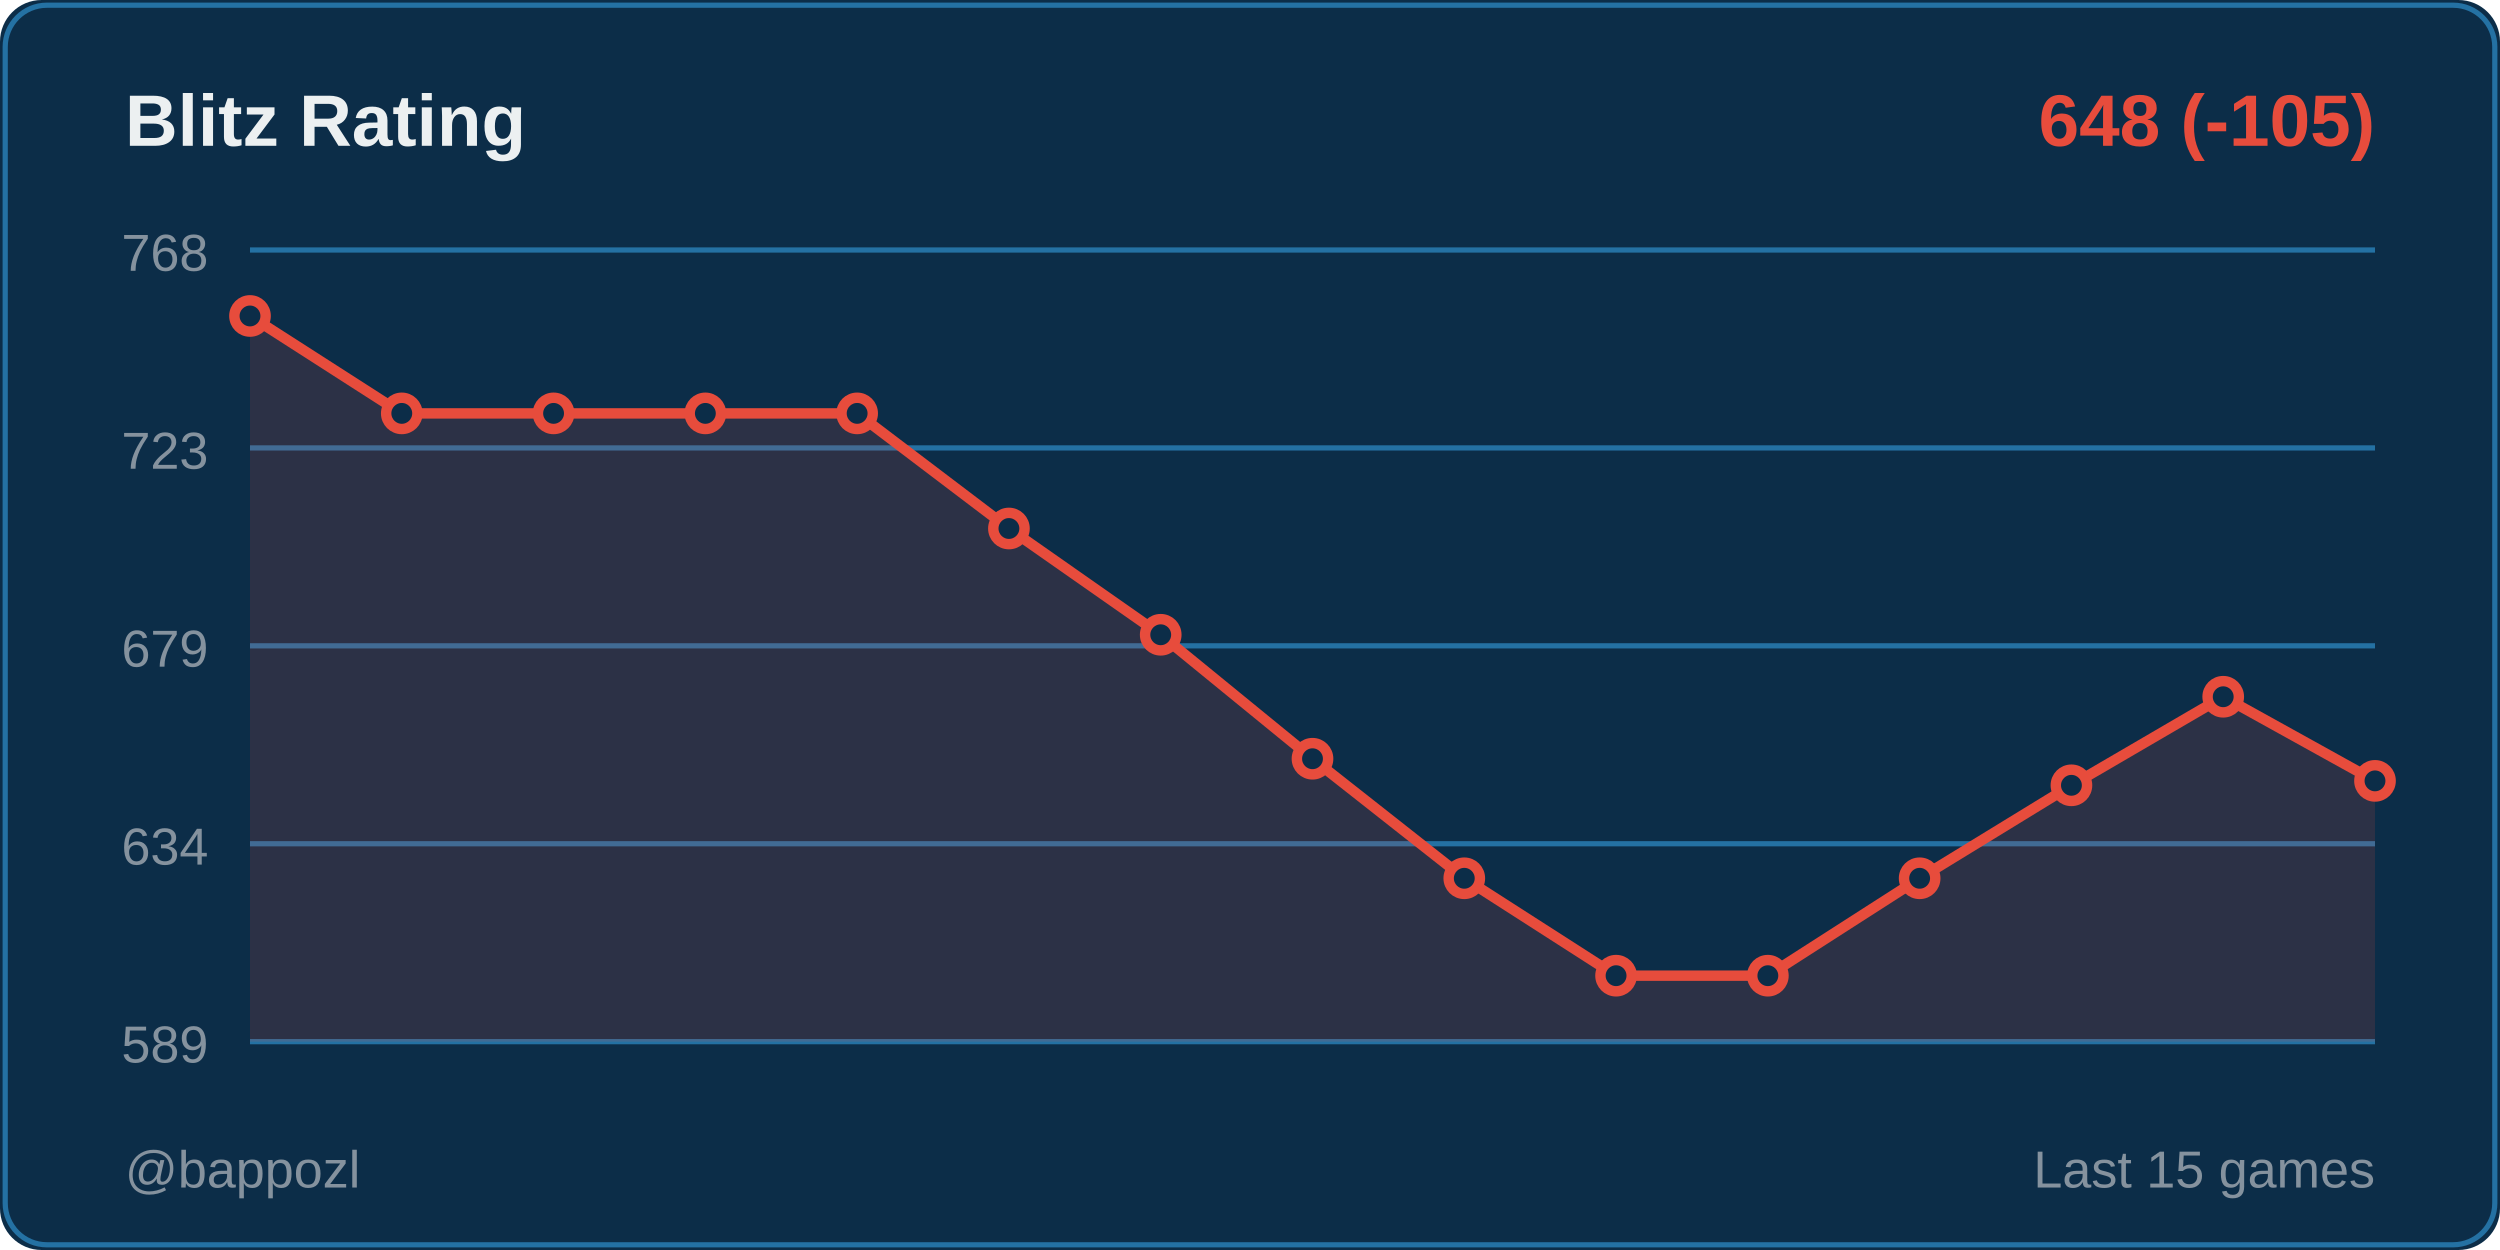
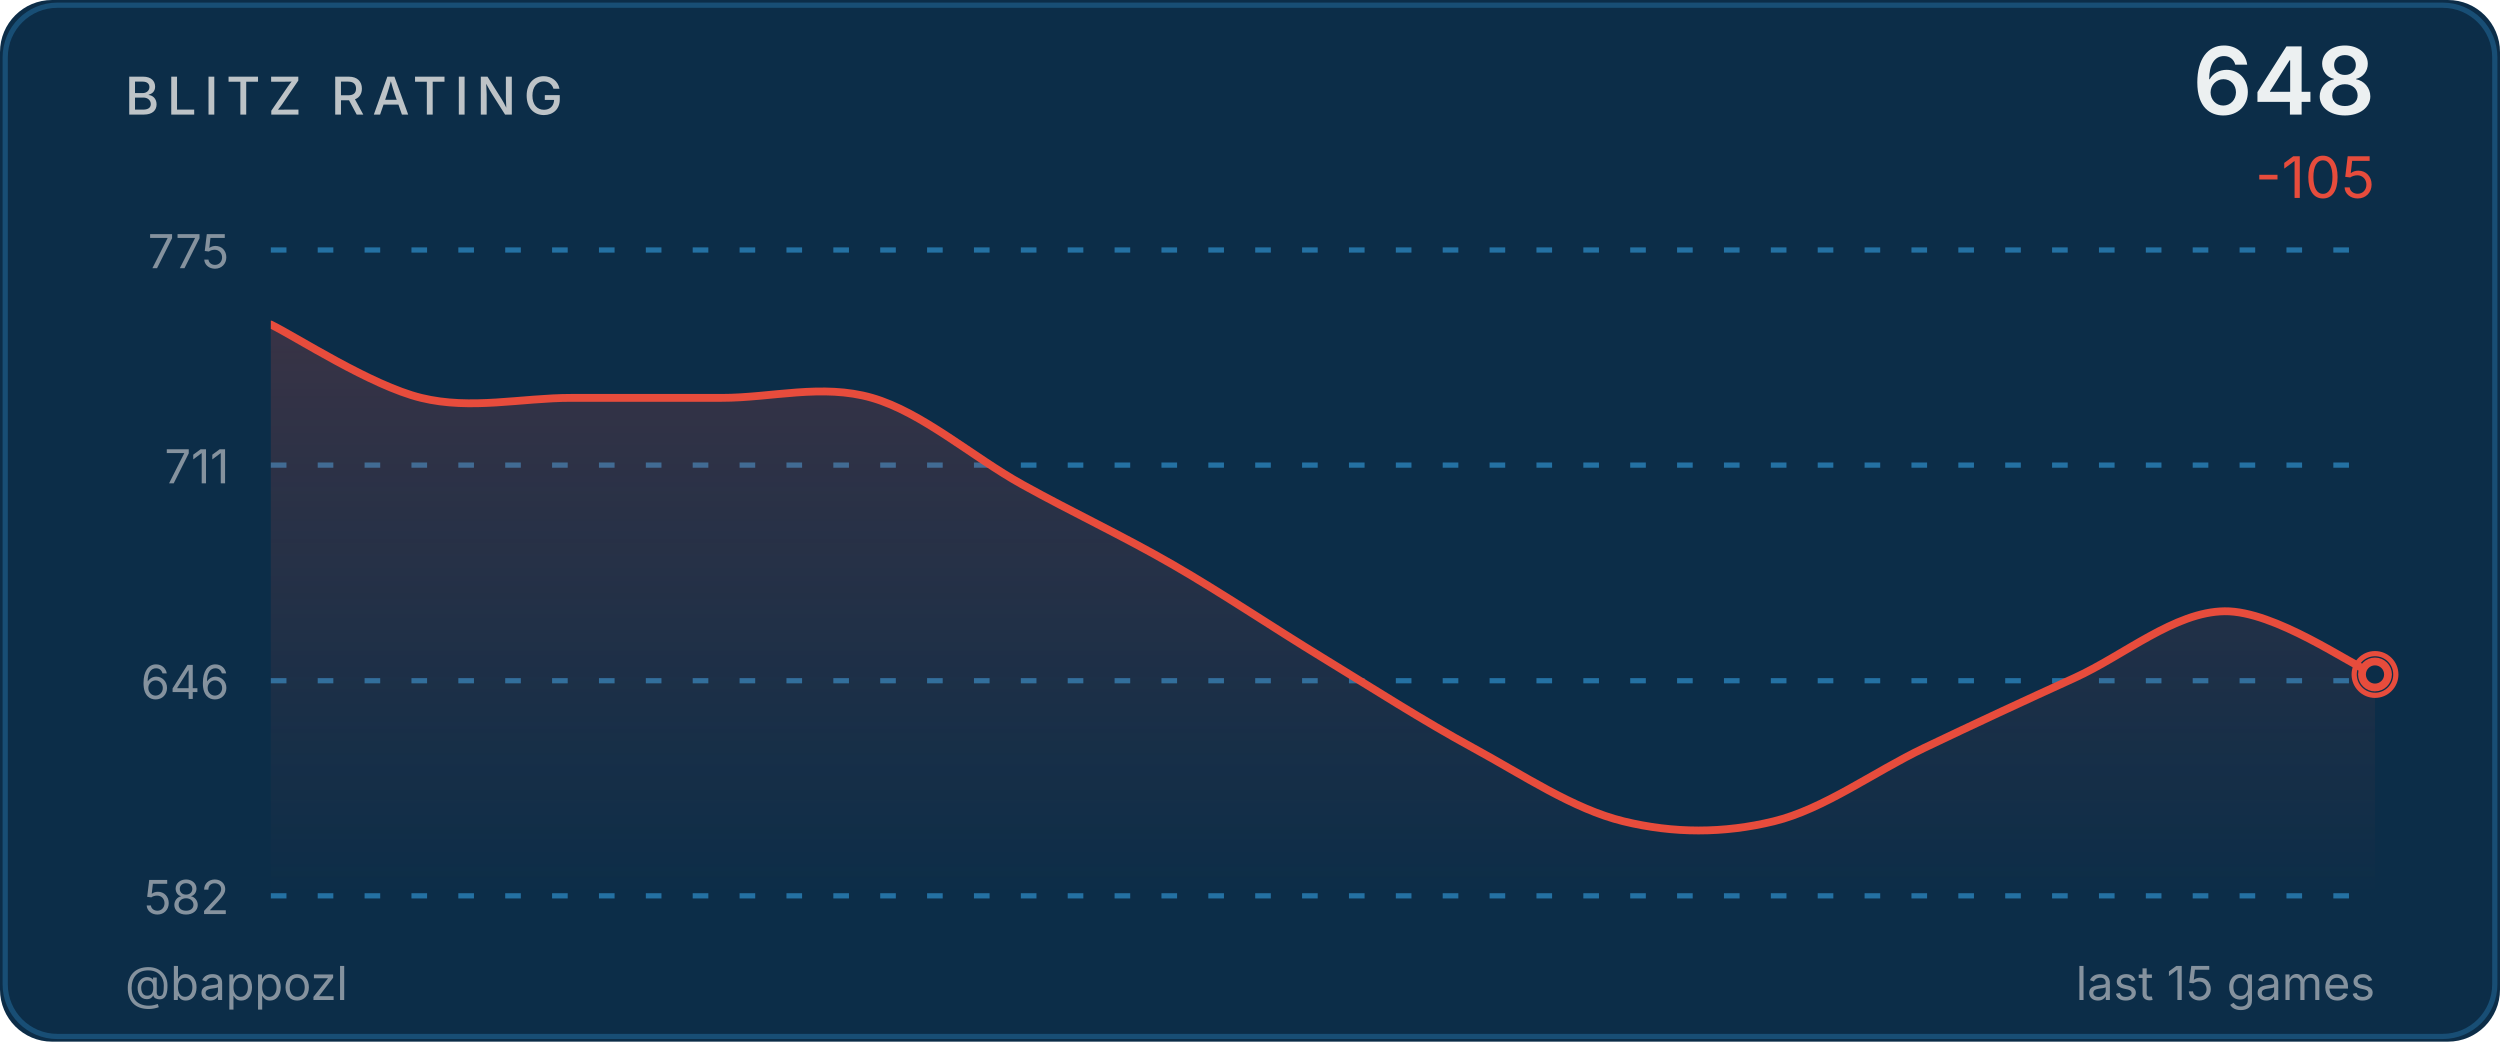
- <svg xmlns="http://www.w3.org/2000/svg" width="480" height="240">
-   <rect width="480" height="240" fill="#0c2d48" rx="8" />
-   <rect x="1" y="1" width="478" height="238" fill="none" stroke="#2471a3" rx="8" />
-   <text x="24" y="28" fill="#ecf0f1" font-size="14" font-weight="600" font-family="Segoe UI, Arial, sans-serif">
-     Blitz Rating
-   </text>
-   <text x="456" y="28" fill="#e74c3c" font-size="14" font-weight="600" font-family="Segoe UI, Arial, sans-serif" text-anchor="end">
-     648 (-105)
-   </text>
-   <line x1="48" y1="48" x2="456" y2="48" stroke="#2471a3" stroke-width="1" />
-   <text x="40" y="52" fill="#85929e" font-size="10" font-family="Segoe UI, Arial, sans-serif" text-anchor="end">768</text>
-   <line x1="48" y1="86" x2="456" y2="86" stroke="#2471a3" stroke-width="1" />
-   <text x="40" y="90" fill="#85929e" font-size="10" font-family="Segoe UI, Arial, sans-serif" text-anchor="end">723</text>
-   <line x1="48" y1="124" x2="456" y2="124" stroke="#2471a3" stroke-width="1" />
-   <text x="40" y="128" fill="#85929e" font-size="10" font-family="Segoe UI, Arial, sans-serif" text-anchor="end">679</text>
-   <line x1="48" y1="162" x2="456" y2="162" stroke="#2471a3" stroke-width="1" />
-   <text x="40" y="166" fill="#85929e" font-size="10" font-family="Segoe UI, Arial, sans-serif" text-anchor="end">634</text>
-   <line x1="48" y1="200" x2="456" y2="200" stroke="#2471a3" stroke-width="1" />
-   <text x="40" y="204" fill="#85929e" font-size="10" font-family="Segoe UI, Arial, sans-serif" text-anchor="end">589</text>
-   <polygon points="48,200 48,60.667 77.143,79.369 106.286,79.369 135.429,79.369 164.571,79.369 193.714,101.472 222.857,121.875 252,145.678 281.143,168.631 310.286,187.333 339.429,187.333 368.571,168.631 397.714,150.779 426.857,133.776 456,149.928 456,200" fill="#e74c3c" opacity="0.15" />
-   <polyline points="48,60.667 77.143,79.369 106.286,79.369 135.429,79.369 164.571,79.369 193.714,101.472 222.857,121.875 252,145.678 281.143,168.631 310.286,187.333 339.429,187.333 368.571,168.631 397.714,150.779 426.857,133.776 456,149.928" fill="none" stroke="#e74c3c" stroke-width="2" stroke-linecap="round" stroke-linejoin="round" />
-   <circle cx="48" cy="60.667" r="3" fill="#0c2d48" stroke="#e74c3c" stroke-width="2" />
-   <circle cx="77.143" cy="79.369" r="3" fill="#0c2d48" stroke="#e74c3c" stroke-width="2" />
-   <circle cx="106.286" cy="79.369" r="3" fill="#0c2d48" stroke="#e74c3c" stroke-width="2" />
-   <circle cx="135.429" cy="79.369" r="3" fill="#0c2d48" stroke="#e74c3c" stroke-width="2" />
-   <circle cx="164.571" cy="79.369" r="3" fill="#0c2d48" stroke="#e74c3c" stroke-width="2" />
-   <circle cx="193.714" cy="101.472" r="3" fill="#0c2d48" stroke="#e74c3c" stroke-width="2" />
-   <circle cx="222.857" cy="121.875" r="3" fill="#0c2d48" stroke="#e74c3c" stroke-width="2" />
-   <circle cx="252" cy="145.678" r="3" fill="#0c2d48" stroke="#e74c3c" stroke-width="2" />
-   <circle cx="281.143" cy="168.631" r="3" fill="#0c2d48" stroke="#e74c3c" stroke-width="2" />
-   <circle cx="310.286" cy="187.333" r="3" fill="#0c2d48" stroke="#e74c3c" stroke-width="2" />
-   <circle cx="339.429" cy="187.333" r="3" fill="#0c2d48" stroke="#e74c3c" stroke-width="2" />
-   <circle cx="368.571" cy="168.631" r="3" fill="#0c2d48" stroke="#e74c3c" stroke-width="2" />
-   <circle cx="397.714" cy="150.779" r="3" fill="#0c2d48" stroke="#e74c3c" stroke-width="2" />
-   <circle cx="426.857" cy="133.776" r="3" fill="#0c2d48" stroke="#e74c3c" stroke-width="2" />
-   <circle cx="456" cy="149.928" r="3" fill="#0c2d48" stroke="#e74c3c" stroke-width="2" />
-   <text x="24" y="228" fill="#85929e" font-size="10" font-family="Segoe UI, Arial, sans-serif">
-     @bappozl
-   </text>
-   <text x="456" y="228" fill="#85929e" font-size="10" font-family="Segoe UI, Arial, sans-serif" text-anchor="end">
-     Last 15 games
-   </text>
+ <svg xmlns="http://www.w3.org/2000/svg" width="480" height="200" viewBox="0 0 480 200">
+   <defs>
+     <linearGradient id="ag" x1="0" y1="0" x2="0" y2="1">
+       <stop offset="0%" stop-color="#e74c3c" stop-opacity="0.2" />
+       <stop offset="100%" stop-color="#e74c3c" stop-opacity="0" />
+     </linearGradient>
+     <clipPath id="cc">
+       <rect x="52" y="48" width="404" height="124" />
+     </clipPath>
+   </defs>
+   <style>@keyframes p{0%,100%{r:4;opacity:.5}50%{r:9;opacity:0}}.pr{animation:p 2.5s ease-in-out infinite}</style>
+   <rect width="480" height="200" fill="#0c2d48" rx="10" />
+   <rect x="1" y="1" width="478" height="198" fill="none" stroke="#2471a3" rx="10" stroke-opacity="0.5" />
+   <text x="24" y="22" fill="#bdc3c7" font-size="10" font-weight="500" font-family="-apple-system,BlinkMacSystemFont,'Segoe UI',sans-serif" letter-spacing="1.5">BLITZ RATING</text>
+   <text x="456" y="22" fill="#ecf0f1" font-size="18" font-weight="600" font-family="-apple-system,BlinkMacSystemFont,'Segoe UI',sans-serif" text-anchor="end">648</text>
+   <text x="456" y="38" fill="#e74c3c" font-size="11" font-family="-apple-system,BlinkMacSystemFont,'Segoe UI',sans-serif" text-anchor="end">-105</text>
+   <line x1="52" y1="48.0" x2="456" y2="48.0" stroke="#2471a3" stroke-width="1" stroke-dasharray="3,6" />
+   <text x="44" y="51.5" fill="#85929e" font-size="9" font-family="-apple-system,BlinkMacSystemFont,'Segoe UI',sans-serif" text-anchor="end">775</text>
+   <line x1="52" y1="89.3" x2="456" y2="89.3" stroke="#2471a3" stroke-width="1" stroke-dasharray="3,6" />
+   <text x="44" y="92.8" fill="#85929e" font-size="9" font-family="-apple-system,BlinkMacSystemFont,'Segoe UI',sans-serif" text-anchor="end">711</text>
+   <line x1="52" y1="130.7" x2="456" y2="130.7" stroke="#2471a3" stroke-width="1" stroke-dasharray="3,6" />
+   <text x="44" y="134.2" fill="#85929e" font-size="9" font-family="-apple-system,BlinkMacSystemFont,'Segoe UI',sans-serif" text-anchor="end">646</text>
+   <line x1="52" y1="172.0" x2="456" y2="172.0" stroke="#2471a3" stroke-width="1" stroke-dasharray="3,6" />
+   <text x="44" y="175.5" fill="#85929e" font-size="9" font-family="-apple-system,BlinkMacSystemFont,'Segoe UI',sans-serif" text-anchor="end">582</text>
+   <path d="M 52.00 62.31 C 56.81 64.65 71.24 74.04 80.86 76.39 C 90.48 78.74 100.10 76.39 109.71 76.39 C 119.33 76.39 128.95 76.39 138.57 76.39 C 148.19 76.39 157.81 73.62 167.43 76.39 C 177.05 79.17 186.67 87.70 196.29 93.04 C 205.90 98.37 215.52 102.85 225.14 108.40 C 234.76 113.95 244.38 120.46 254.00 126.32 C 263.62 132.19 273.24 138.38 282.86 143.61 C 292.48 148.84 302.10 155.35 311.71 157.69 C 321.33 160.04 330.95 160.04 340.57 157.69 C 350.19 155.35 359.81 148.20 369.43 143.61 C 379.05 139.02 388.67 134.54 398.29 130.17 C 407.90 125.79 417.52 117.47 427.14 117.36 C 436.76 117.26 451.19 127.50 456.00 129.53 L 456.00,172.00 L 52.00,172.00 Z" fill="url(#ag)" clip-path="url(#cc)" />
+   <path d="M 52.00 62.31 C 56.81 64.65 71.24 74.04 80.86 76.39 C 90.48 78.74 100.10 76.39 109.71 76.39 C 119.33 76.39 128.95 76.39 138.57 76.39 C 148.19 76.39 157.81 73.62 167.43 76.39 C 177.05 79.17 186.67 87.70 196.29 93.04 C 205.90 98.37 215.52 102.85 225.14 108.40 C 234.76 113.95 244.38 120.46 254.00 126.32 C 263.62 132.19 273.24 138.38 282.86 143.61 C 292.48 148.84 302.10 155.35 311.71 157.69 C 321.33 160.04 330.95 160.04 340.57 157.69 C 350.19 155.35 359.81 148.20 369.43 143.61 C 379.05 139.02 388.67 134.54 398.29 130.17 C 407.90 125.79 417.52 117.47 427.14 117.36 C 436.76 117.26 451.19 127.50 456.00 129.53" fill="none" stroke="#e74c3c" stroke-width="1.5" stroke-linecap="round" stroke-linejoin="round" clip-path="url(#cc)" />
+   <circle cx="456.0" cy="129.5" r="4" fill="none" stroke="#e74c3c" stroke-width="1" class="pr" />
+   <circle cx="456.0" cy="129.5" r="2.5" fill="#0c2d48" stroke="#e74c3c" stroke-width="1.5" />
+   <text x="24" y="192" fill="#85929e" font-size="9" font-family="-apple-system,BlinkMacSystemFont,'Segoe UI',sans-serif">@bappozl</text>
+   <text x="456" y="192" fill="#85929e" font-size="9" font-family="-apple-system,BlinkMacSystemFont,'Segoe UI',sans-serif" text-anchor="end">last 15 games</text>
</svg>
